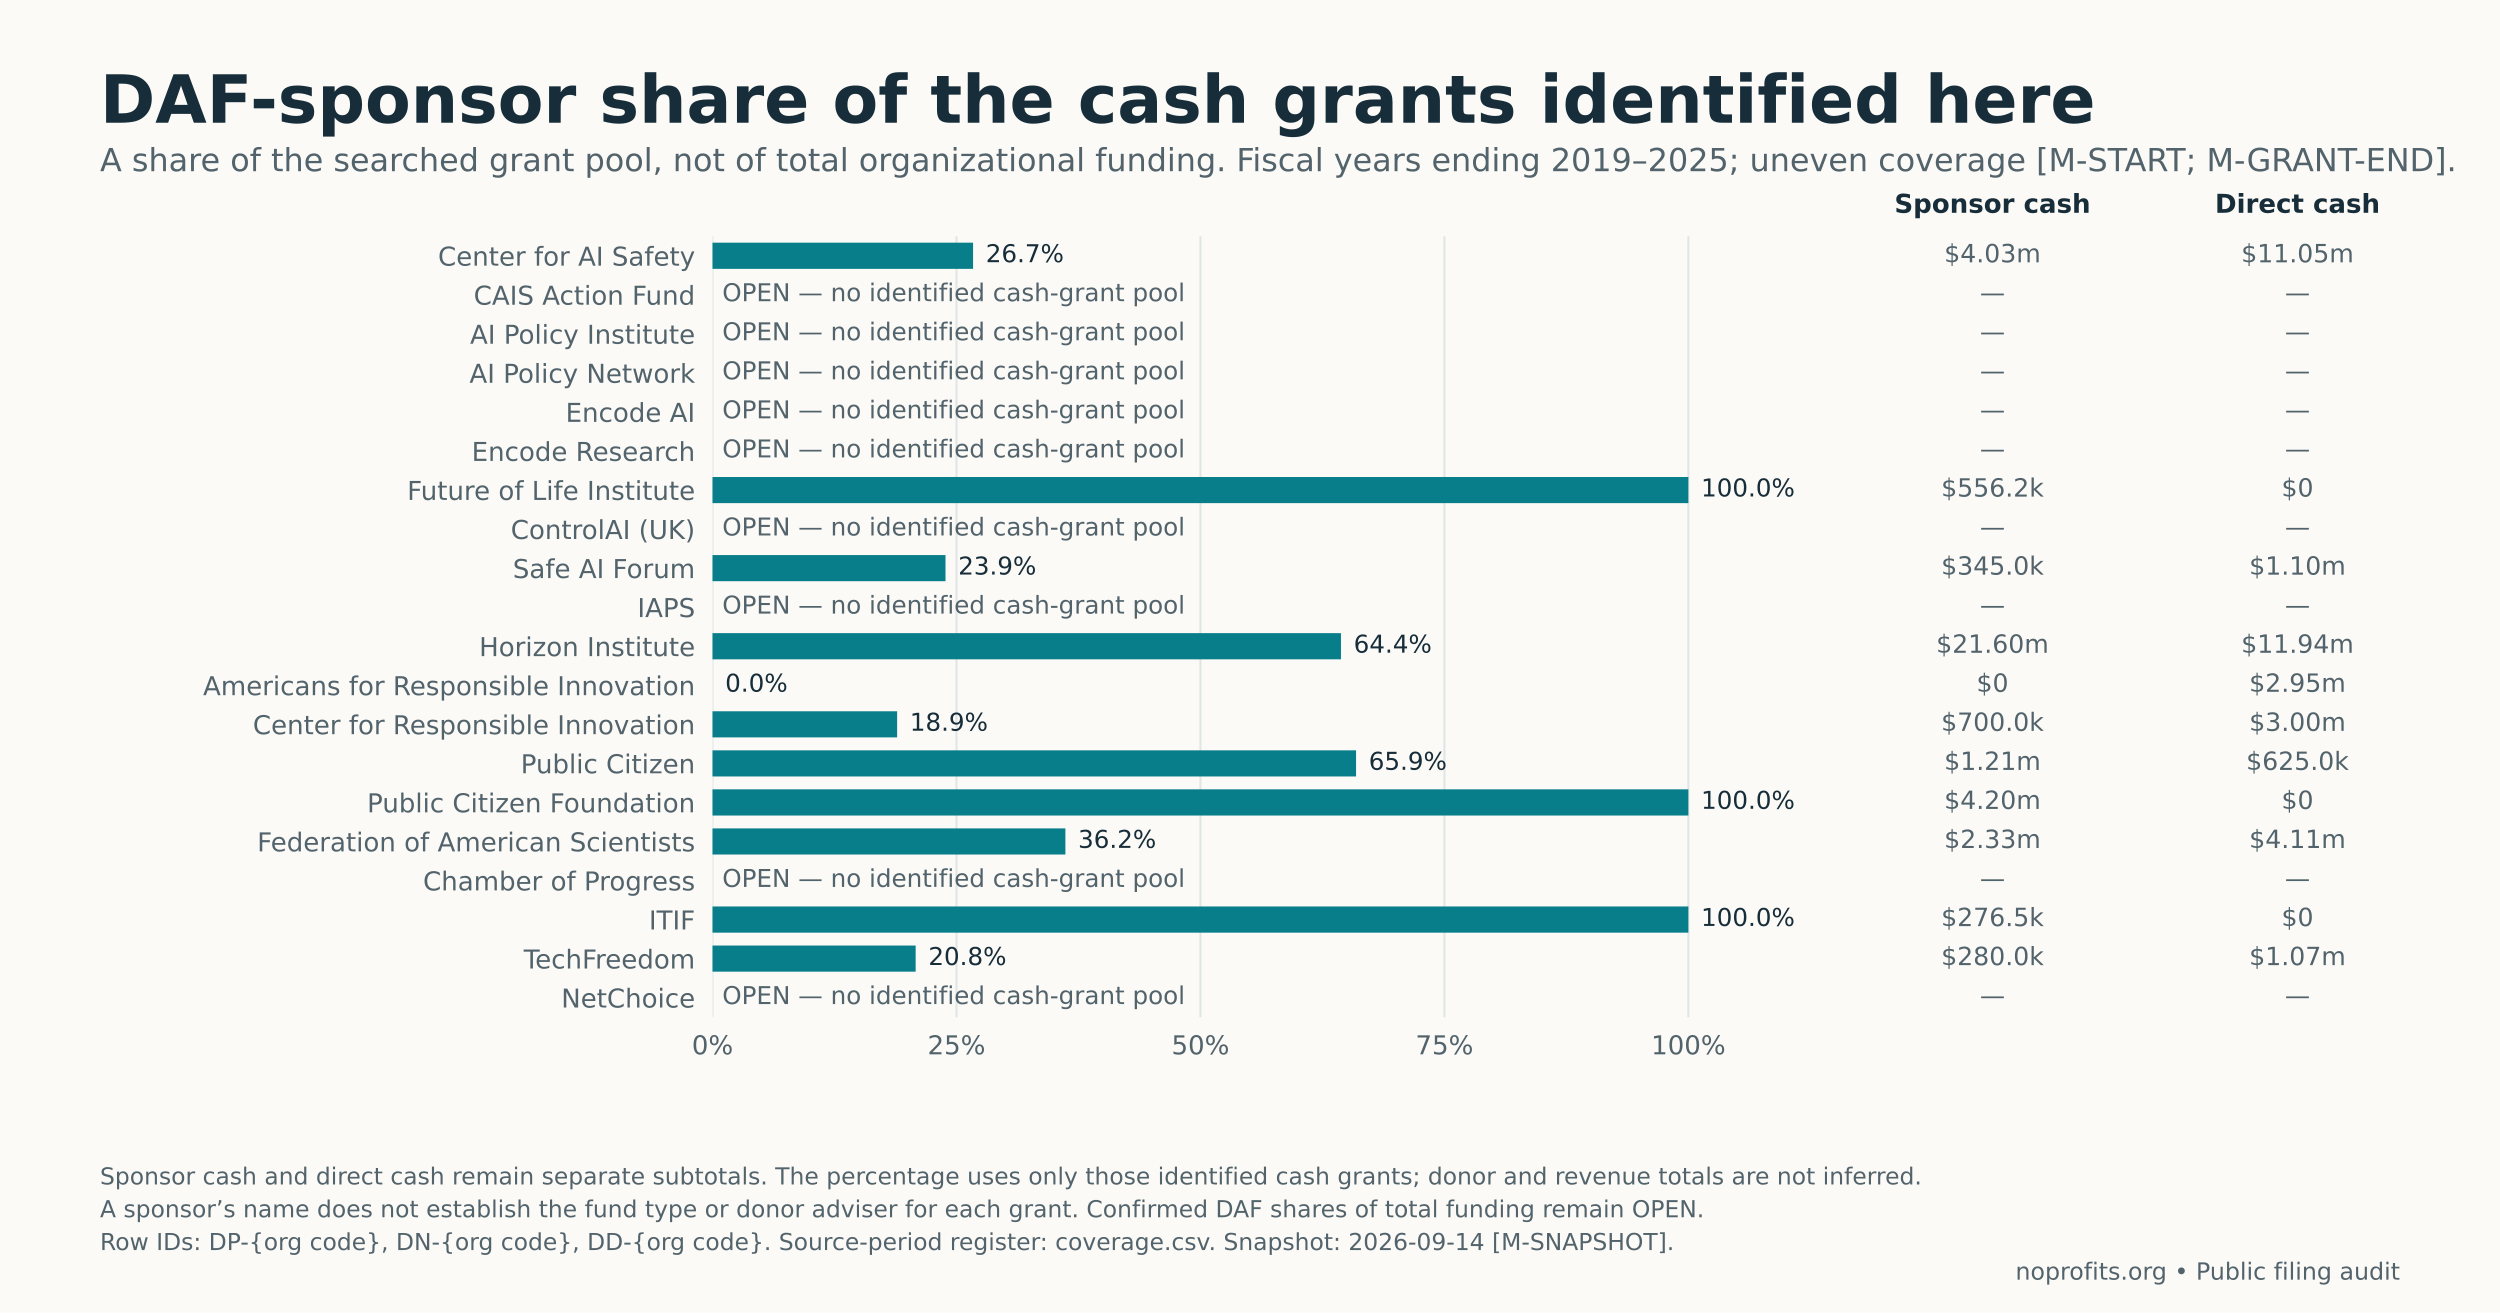
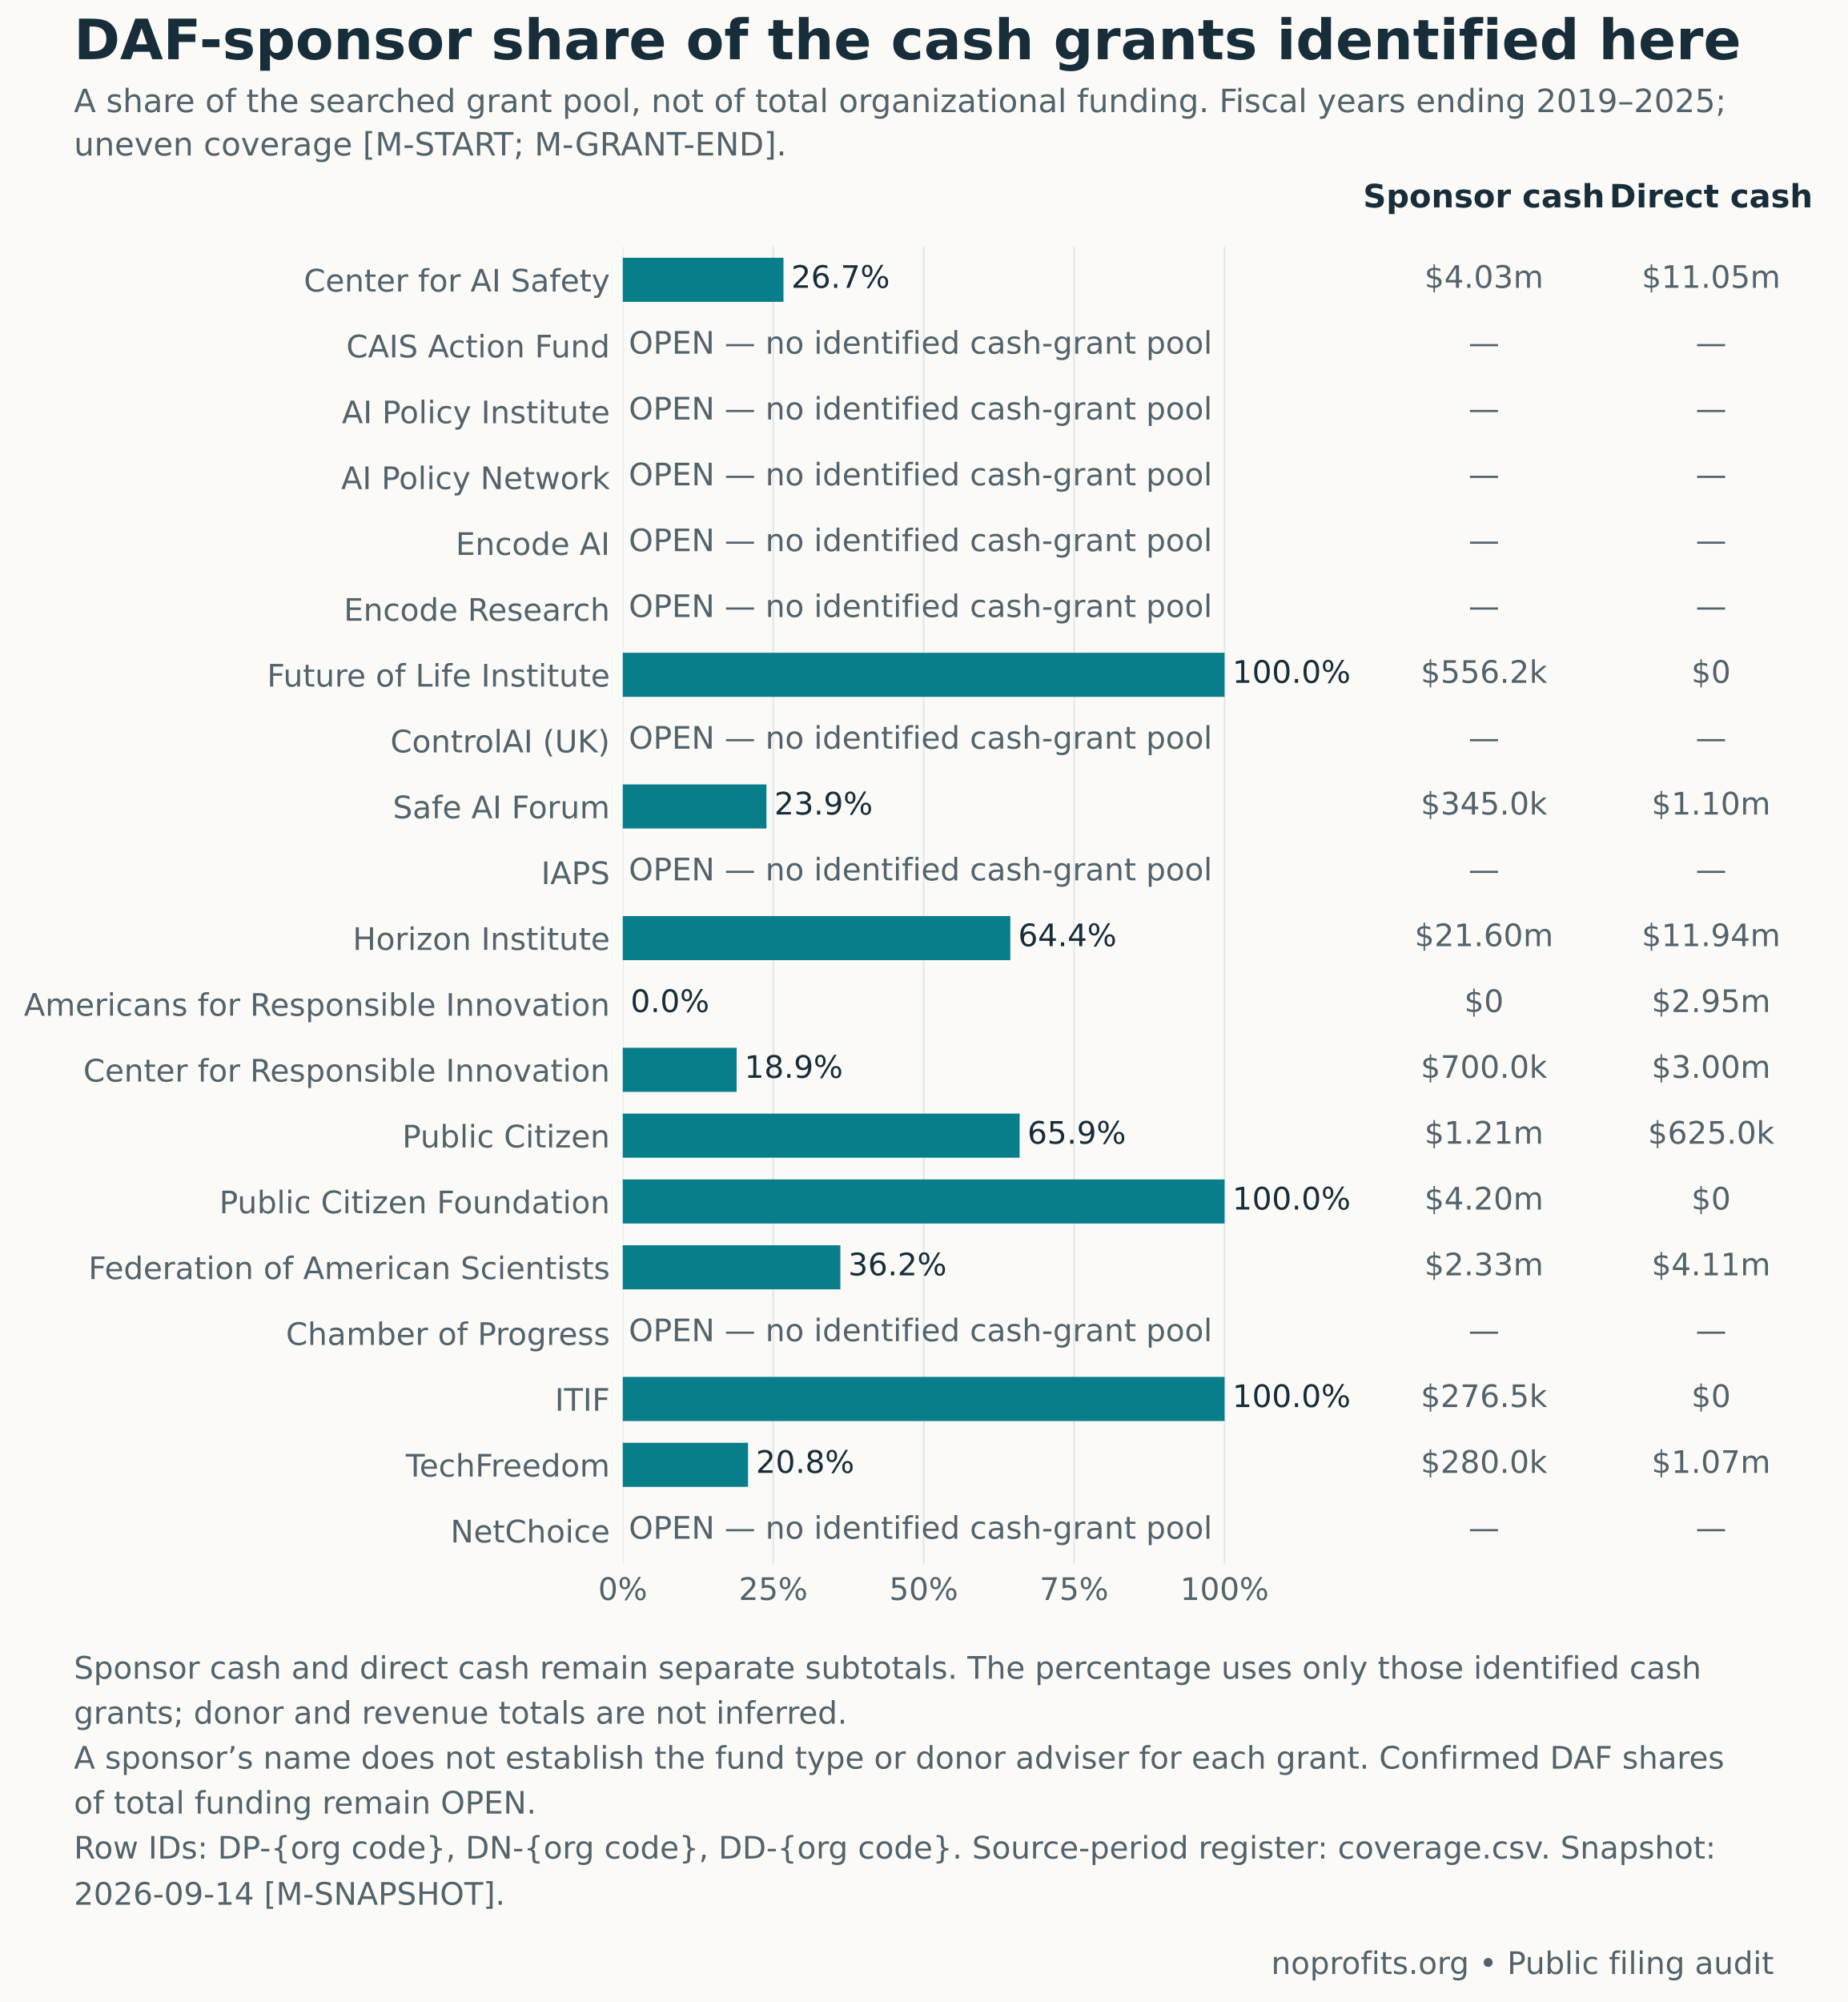
- <svg xmlns="http://www.w3.org/2000/svg" width="864pt" height="453.6pt" viewBox="0 0 864 453.6" version="1.1">
+ <svg xmlns="http://www.w3.org/2000/svg" width="864pt" height="936pt" viewBox="0 0 864 936" version="1.1">
  <defs>
    <style type="text/css">*{stroke-linejoin: round; stroke-linecap: butt}</style>
  </defs>
  <g id="figure_1">
    <g id="patch_1">
-       <path d="M 0 453.6  L 864 453.6  L 864 0  L 0 0  z " style="fill: #fbfaf7" />
+       <path d="M 0 936  L 864 936  L 864 0  L 0 0  z " style="fill: #fbfaf7" />
    </g>
    <g id="axes_1">
      <g id="patch_2">
-         <path d="M 246.24 351.54  L 630.72 351.54  L 630.72 81.648  L 246.24 81.648  z " style="fill: #fbfaf7" />
+         <path d="M 291.201 731.016  L 612 731.016  L 612 115.416  L 291.201 115.416  z " style="fill: #fbfaf7" />
      </g>
      <g id="matplotlib.axis_1">
        <g id="xtick_1">
          <g id="line2d_1">
-             <path d="M 246.24 351.54  L 246.24 81.648  " clip-path="url(#pb6e9f91be1)" style="fill: none; stroke: #e0e5e5; stroke-width: 0.7; stroke-linecap: square" />
+             <path d="M 291.201 731.016  L 291.201 115.416  " clip-path="url(#pb1fee0b6fc)" style="fill: none; stroke: #e0e5e5; stroke-width: 0.7; stroke-linecap: square" />
          </g>
          <g id="line2d_2" />
          <g id="text_1">
-             <text style="font-size: 9px; font-family: 'DejaVu Sans'; text-anchor: middle; fill: #52636b" x="246.24" y="364.378" transform="rotate(-0 246.24 364.3779)">0%</text>
+             <text style="font-size: 14.5px; font-family: 'DejaVu Sans'; text-anchor: middle; fill: #52636b" x="291.201" y="748.033" transform="rotate(-0 291.2006 748.0326)">0%</text>
          </g>
        </g>
        <g id="xtick_2">
          <g id="line2d_3">
-             <path d="M 330.556 351.54  L 330.556 81.648  " clip-path="url(#pb6e9f91be1)" style="fill: none; stroke: #e0e5e5; stroke-width: 0.7; stroke-linecap: square" />
+             <path d="M 361.551 731.016  L 361.551 115.416  " clip-path="url(#pb1fee0b6fc)" style="fill: none; stroke: #e0e5e5; stroke-width: 0.7; stroke-linecap: square" />
          </g>
          <g id="line2d_4" />
          <g id="text_2">
-             <text style="font-size: 9px; font-family: 'DejaVu Sans'; text-anchor: middle; fill: #52636b" x="330.556" y="364.378" transform="rotate(-0 330.5558 364.3779)">25%</text>
+             <text style="font-size: 14.5px; font-family: 'DejaVu Sans'; text-anchor: middle; fill: #52636b" x="361.551" y="748.033" transform="rotate(-0 361.5514 748.0326)">25%</text>
          </g>
        </g>
        <g id="xtick_3">
          <g id="line2d_5">
-             <path d="M 414.872 351.54  L 414.872 81.648  " clip-path="url(#pb6e9f91be1)" style="fill: none; stroke: #e0e5e5; stroke-width: 0.7; stroke-linecap: square" />
+             <path d="M 431.902 731.016  L 431.902 115.416  " clip-path="url(#pb1fee0b6fc)" style="fill: none; stroke: #e0e5e5; stroke-width: 0.7; stroke-linecap: square" />
          </g>
          <g id="line2d_6" />
          <g id="text_3">
-             <text style="font-size: 9px; font-family: 'DejaVu Sans'; text-anchor: middle; fill: #52636b" x="414.872" y="364.378" transform="rotate(-0 414.8716 364.3779)">50%</text>
+             <text style="font-size: 14.5px; font-family: 'DejaVu Sans'; text-anchor: middle; fill: #52636b" x="431.902" y="748.033" transform="rotate(-0 431.9021 748.0326)">50%</text>
          </g>
        </g>
        <g id="xtick_4">
          <g id="line2d_7">
-             <path d="M 499.187 351.54  L 499.187 81.648  " clip-path="url(#pb6e9f91be1)" style="fill: none; stroke: #e0e5e5; stroke-width: 0.7; stroke-linecap: square" />
+             <path d="M 502.253 731.016  L 502.253 115.416  " clip-path="url(#pb1fee0b6fc)" style="fill: none; stroke: #e0e5e5; stroke-width: 0.7; stroke-linecap: square" />
          </g>
          <g id="line2d_8" />
          <g id="text_4">
-             <text style="font-size: 9px; font-family: 'DejaVu Sans'; text-anchor: middle; fill: #52636b" x="499.187" y="364.378" transform="rotate(-0 499.1874 364.3779)">75%</text>
+             <text style="font-size: 14.5px; font-family: 'DejaVu Sans'; text-anchor: middle; fill: #52636b" x="502.253" y="748.033" transform="rotate(-0 502.2528 748.0326)">75%</text>
          </g>
        </g>
        <g id="xtick_5">
          <g id="line2d_9">
-             <path d="M 583.503 351.54  L 583.503 81.648  " clip-path="url(#pb6e9f91be1)" style="fill: none; stroke: #e0e5e5; stroke-width: 0.7; stroke-linecap: square" />
+             <path d="M 572.604 731.016  L 572.604 115.416  " clip-path="url(#pb1fee0b6fc)" style="fill: none; stroke: #e0e5e5; stroke-width: 0.7; stroke-linecap: square" />
          </g>
          <g id="line2d_10" />
          <g id="text_5">
-             <text style="font-size: 9px; font-family: 'DejaVu Sans'; text-anchor: middle; fill: #52636b" x="583.503" y="364.378" transform="rotate(-0 583.5032 364.3779)">100%</text>
+             <text style="font-size: 14.5px; font-family: 'DejaVu Sans'; text-anchor: middle; fill: #52636b" x="572.604" y="748.033" transform="rotate(-0 572.6036 748.0326)">100%</text>
          </g>
        </g>
      </g>
      <g id="matplotlib.axis_2">
        <g id="ytick_1">
          <g id="line2d_11" />
          <g id="text_6">
-             <text style="font-size: 9px; font-family: 'DejaVu Sans'; text-anchor: end; fill: #52636b" x="240.24" y="91.815" transform="rotate(-0 240.24 91.8146)">Center for AI Safety</text>
+             <text style="font-size: 14.5px; font-family: 'DejaVu Sans'; text-anchor: end; fill: #52636b" x="285.201" y="136.315" transform="rotate(-0 285.2006 136.3149)">Center for AI Safety</text>
          </g>
        </g>
        <g id="ytick_2">
          <g id="line2d_12" />
          <g id="text_7">
-             <text style="font-size: 9px; font-family: 'DejaVu Sans'; text-anchor: end; fill: #52636b" x="240.24" y="105.309" transform="rotate(-0 240.24 105.3092)">CAIS Action Fund</text>
+             <text style="font-size: 14.5px; font-family: 'DejaVu Sans'; text-anchor: end; fill: #52636b" x="285.201" y="167.095" transform="rotate(-0 285.2006 167.0949)">CAIS Action Fund</text>
          </g>
        </g>
        <g id="ytick_3">
          <g id="line2d_13" />
          <g id="text_8">
-             <text style="font-size: 9px; font-family: 'DejaVu Sans'; text-anchor: end; fill: #52636b" x="240.24" y="118.804" transform="rotate(-0 240.24 118.8038)">AI Policy Institute</text>
+             <text style="font-size: 14.5px; font-family: 'DejaVu Sans'; text-anchor: end; fill: #52636b" x="285.201" y="197.875" transform="rotate(-0 285.2006 197.8749)">AI Policy Institute</text>
          </g>
        </g>
        <g id="ytick_4">
          <g id="line2d_14" />
          <g id="text_9">
-             <text style="font-size: 9px; font-family: 'DejaVu Sans'; text-anchor: end; fill: #52636b" x="240.24" y="132.298" transform="rotate(-0 240.24 132.2984)">AI Policy Network</text>
+             <text style="font-size: 14.5px; font-family: 'DejaVu Sans'; text-anchor: end; fill: #52636b" x="285.201" y="228.655" transform="rotate(-0 285.2006 228.6549)">AI Policy Network</text>
          </g>
        </g>
        <g id="ytick_5">
          <g id="line2d_15" />
          <g id="text_10">
-             <text style="font-size: 9px; font-family: 'DejaVu Sans'; text-anchor: end; fill: #52636b" x="240.24" y="145.793" transform="rotate(-0 240.24 145.793)">Encode AI</text>
+             <text style="font-size: 14.5px; font-family: 'DejaVu Sans'; text-anchor: end; fill: #52636b" x="285.201" y="259.435" transform="rotate(-0 285.2006 259.4349)">Encode AI</text>
          </g>
        </g>
        <g id="ytick_6">
          <g id="line2d_16" />
          <g id="text_11">
-             <text style="font-size: 9px; font-family: 'DejaVu Sans'; text-anchor: end; fill: #52636b" x="240.24" y="159.288" transform="rotate(-0 240.24 159.2876)">Encode Research</text>
+             <text style="font-size: 14.5px; font-family: 'DejaVu Sans'; text-anchor: end; fill: #52636b" x="285.201" y="290.215" transform="rotate(-0 285.2006 290.2149)">Encode Research</text>
          </g>
        </g>
        <g id="ytick_7">
          <g id="line2d_17" />
          <g id="text_12">
-             <text style="font-size: 9px; font-family: 'DejaVu Sans'; text-anchor: end; fill: #52636b" x="240.24" y="172.782" transform="rotate(-0 240.24 172.7822)">Future of Life Institute</text>
+             <text style="font-size: 14.5px; font-family: 'DejaVu Sans'; text-anchor: end; fill: #52636b" x="285.201" y="320.995" transform="rotate(-0 285.2006 320.9949)">Future of Life Institute</text>
          </g>
        </g>
        <g id="ytick_8">
          <g id="line2d_18" />
          <g id="text_13">
-             <text style="font-size: 9px; font-family: 'DejaVu Sans'; text-anchor: end; fill: #52636b" x="240.24" y="186.277" transform="rotate(-0 240.24 186.2768)">ControlAI (UK)</text>
+             <text style="font-size: 14.5px; font-family: 'DejaVu Sans'; text-anchor: end; fill: #52636b" x="285.201" y="351.775" transform="rotate(-0 285.2006 351.7749)">ControlAI (UK)</text>
          </g>
        </g>
        <g id="ytick_9">
          <g id="line2d_19" />
          <g id="text_14">
-             <text style="font-size: 9px; font-family: 'DejaVu Sans'; text-anchor: end; fill: #52636b" x="240.24" y="199.771" transform="rotate(-0 240.24 199.7714)">Safe AI Forum</text>
+             <text style="font-size: 14.5px; font-family: 'DejaVu Sans'; text-anchor: end; fill: #52636b" x="285.201" y="382.555" transform="rotate(-0 285.2006 382.5549)">Safe AI Forum</text>
          </g>
        </g>
        <g id="ytick_10">
          <g id="line2d_20" />
          <g id="text_15">
-             <text style="font-size: 9px; font-family: 'DejaVu Sans'; text-anchor: end; fill: #52636b" x="240.24" y="213.266" transform="rotate(-0 240.24 213.2656)">IAPS</text>
+             <text style="font-size: 14.5px; font-family: 'DejaVu Sans'; text-anchor: end; fill: #52636b" x="285.201" y="413.334" transform="rotate(-0 285.2006 413.3343)">IAPS</text>
          </g>
        </g>
        <g id="ytick_11">
          <g id="line2d_21" />
          <g id="text_16">
-             <text style="font-size: 9px; font-family: 'DejaVu Sans'; text-anchor: end; fill: #52636b" x="240.24" y="226.761" transform="rotate(-0 240.24 226.7606)">Horizon Institute</text>
+             <text style="font-size: 14.5px; font-family: 'DejaVu Sans'; text-anchor: end; fill: #52636b" x="285.201" y="444.115" transform="rotate(-0 285.2006 444.1149)">Horizon Institute</text>
          </g>
        </g>
        <g id="ytick_12">
          <g id="line2d_22" />
          <g id="text_17">
-             <text style="font-size: 9px; font-family: 'DejaVu Sans'; text-anchor: end; fill: #52636b" x="240.24" y="240.255" transform="rotate(-0 240.24 240.2552)">Americans for Responsible Innovation</text>
+             <text style="font-size: 14.5px; font-family: 'DejaVu Sans'; text-anchor: end; fill: #52636b" x="285.201" y="474.895" transform="rotate(-0 285.2006 474.8949)">Americans for Responsible Innovation</text>
          </g>
        </g>
        <g id="ytick_13">
          <g id="line2d_23" />
          <g id="text_18">
-             <text style="font-size: 9px; font-family: 'DejaVu Sans'; text-anchor: end; fill: #52636b" x="240.24" y="253.75" transform="rotate(-0 240.24 253.7498)">Center for Responsible Innovation</text>
+             <text style="font-size: 14.5px; font-family: 'DejaVu Sans'; text-anchor: end; fill: #52636b" x="285.201" y="505.675" transform="rotate(-0 285.2006 505.6749)">Center for Responsible Innovation</text>
          </g>
        </g>
        <g id="ytick_14">
          <g id="line2d_24" />
          <g id="text_19">
-             <text style="font-size: 9px; font-family: 'DejaVu Sans'; text-anchor: end; fill: #52636b" x="240.24" y="267.244" transform="rotate(-0 240.24 267.2444)">Public Citizen</text>
+             <text style="font-size: 14.5px; font-family: 'DejaVu Sans'; text-anchor: end; fill: #52636b" x="285.201" y="536.455" transform="rotate(-0 285.2006 536.4549)">Public Citizen</text>
          </g>
        </g>
        <g id="ytick_15">
          <g id="line2d_25" />
          <g id="text_20">
-             <text style="font-size: 9px; font-family: 'DejaVu Sans'; text-anchor: end; fill: #52636b" x="240.24" y="280.739" transform="rotate(-0 240.24 280.739)">Public Citizen Foundation</text>
+             <text style="font-size: 14.5px; font-family: 'DejaVu Sans'; text-anchor: end; fill: #52636b" x="285.201" y="567.235" transform="rotate(-0 285.2006 567.2349)">Public Citizen Foundation</text>
          </g>
        </g>
        <g id="ytick_16">
          <g id="line2d_26" />
          <g id="text_21">
-             <text style="font-size: 9px; font-family: 'DejaVu Sans'; text-anchor: end; fill: #52636b" x="240.24" y="294.234" transform="rotate(-0 240.24 294.2336)">Federation of American Scientists</text>
+             <text style="font-size: 14.5px; font-family: 'DejaVu Sans'; text-anchor: end; fill: #52636b" x="285.201" y="598.015" transform="rotate(-0 285.2006 598.0149)">Federation of American Scientists</text>
          </g>
        </g>
        <g id="ytick_17">
          <g id="line2d_27" />
          <g id="text_22">
-             <text style="font-size: 9px; font-family: 'DejaVu Sans'; text-anchor: end; fill: #52636b" x="240.24" y="307.728" transform="rotate(-0 240.24 307.7282)">Chamber of Progress</text>
+             <text style="font-size: 14.5px; font-family: 'DejaVu Sans'; text-anchor: end; fill: #52636b" x="285.201" y="628.795" transform="rotate(-0 285.2006 628.7949)">Chamber of Progress</text>
          </g>
        </g>
        <g id="ytick_18">
          <g id="line2d_28" />
          <g id="text_23">
-             <text style="font-size: 9px; font-family: 'DejaVu Sans'; text-anchor: end; fill: #52636b" x="240.24" y="321.222" transform="rotate(-0 240.24 321.2224)">ITIF</text>
+             <text style="font-size: 14.5px; font-family: 'DejaVu Sans'; text-anchor: end; fill: #52636b" x="285.201" y="659.574" transform="rotate(-0 285.2006 659.5743)">ITIF</text>
          </g>
        </g>
        <g id="ytick_19">
          <g id="line2d_29" />
          <g id="text_24">
-             <text style="font-size: 9px; font-family: 'DejaVu Sans'; text-anchor: end; fill: #52636b" x="240.24" y="334.717" transform="rotate(-0 240.24 334.7174)">TechFreedom</text>
+             <text style="font-size: 14.5px; font-family: 'DejaVu Sans'; text-anchor: end; fill: #52636b" x="285.201" y="690.355" transform="rotate(-0 285.2006 690.3549)">TechFreedom</text>
          </g>
        </g>
        <g id="ytick_20">
          <g id="line2d_30" />
          <g id="text_25">
-             <text style="font-size: 9px; font-family: 'DejaVu Sans'; text-anchor: end; fill: #52636b" x="240.24" y="348.212" transform="rotate(-0 240.24 348.212)">NetChoice</text>
+             <text style="font-size: 14.5px; font-family: 'DejaVu Sans'; text-anchor: end; fill: #52636b" x="285.201" y="721.135" transform="rotate(-0 285.2006 721.1349)">NetChoice</text>
          </g>
        </g>
      </g>
      <g id="patch_3">
-         <path d="M 246.24 83.875  L 336.295 83.875  L 336.295 92.916  L 246.24 92.916  z " clip-path="url(#pb6e9f91be1)" style="fill: #087e8b" />
+         <path d="M 291.201 120.495  L 366.34 120.495  L 366.34 141.117  L 291.201 141.117  z " clip-path="url(#pb1fee0b6fc)" style="fill: #087e8b" />
      </g>
      <g id="patch_4">
-         <path d="M 246.24 164.842  L 583.503 164.842  L 583.503 173.884  L 246.24 173.884  z " clip-path="url(#pb6e9f91be1)" style="fill: #087e8b" />
+         <path d="M 291.201 305.175  L 572.604 305.175  L 572.604 325.797  L 291.201 325.797  z " clip-path="url(#pb1fee0b6fc)" style="fill: #087e8b" />
      </g>
      <g id="patch_5">
-         <path d="M 246.24 191.831  L 326.763 191.831  L 326.763 200.873  L 246.24 200.873  z " clip-path="url(#pb6e9f91be1)" style="fill: #087e8b" />
+         <path d="M 291.201 366.735  L 358.387 366.735  L 358.387 387.357  L 291.201 387.357  z " clip-path="url(#pb1fee0b6fc)" style="fill: #087e8b" />
      </g>
      <g id="patch_6">
-         <path d="M 246.24 218.821  L 463.439 218.821  L 463.439 227.862  L 246.24 227.862  z " clip-path="url(#pb6e9f91be1)" style="fill: #087e8b" />
+         <path d="M 291.201 428.295  L 472.426 428.295  L 472.426 448.917  L 291.201 448.917  z " clip-path="url(#pb1fee0b6fc)" style="fill: #087e8b" />
      </g>
      <g id="patch_7">
-         <path d="M 246.24 232.315  L 246.24 232.315  L 246.24 241.357  L 246.24 241.357  z " clip-path="url(#pb6e9f91be1)" style="fill: #087e8b" />
+         <path d="M 291.201 459.075  L 291.201 459.075  L 291.201 479.697  L 291.201 479.697  z " clip-path="url(#pb1fee0b6fc)" style="fill: #087e8b" />
      </g>
      <g id="patch_8">
-         <path d="M 246.24 245.81  L 310.047 245.81  L 310.047 254.851  L 246.24 254.851  z " clip-path="url(#pb6e9f91be1)" style="fill: #087e8b" />
+         <path d="M 291.201 489.855  L 344.439 489.855  L 344.439 510.477  L 291.201 510.477  z " clip-path="url(#pb1fee0b6fc)" style="fill: #087e8b" />
      </g>
      <g id="patch_9">
-         <path d="M 246.24 259.304  L 468.654 259.304  L 468.654 268.346  L 246.24 268.346  z " clip-path="url(#pb6e9f91be1)" style="fill: #087e8b" />
+         <path d="M 291.201 520.635  L 476.777 520.635  L 476.777 541.257  L 291.201 541.257  z " clip-path="url(#pb1fee0b6fc)" style="fill: #087e8b" />
      </g>
      <g id="patch_10">
-         <path d="M 246.24 272.799  L 583.503 272.799  L 583.503 281.84  L 246.24 281.84  z " clip-path="url(#pb6e9f91be1)" style="fill: #087e8b" />
+         <path d="M 291.201 551.415  L 572.604 551.415  L 572.604 572.037  L 291.201 572.037  z " clip-path="url(#pb1fee0b6fc)" style="fill: #087e8b" />
      </g>
      <g id="patch_11">
-         <path d="M 246.24 286.294  L 368.201 286.294  L 368.201 295.335  L 246.24 295.335  z " clip-path="url(#pb6e9f91be1)" style="fill: #087e8b" />
+         <path d="M 291.201 582.195  L 392.962 582.195  L 392.962 602.817  L 291.201 602.817  z " clip-path="url(#pb1fee0b6fc)" style="fill: #087e8b" />
      </g>
      <g id="patch_12">
-         <path d="M 246.24 313.283  L 583.503 313.283  L 583.503 322.324  L 246.24 322.324  z " clip-path="url(#pb6e9f91be1)" style="fill: #087e8b" />
+         <path d="M 291.201 643.755  L 572.604 643.755  L 572.604 664.377  L 291.201 664.377  z " clip-path="url(#pb1fee0b6fc)" style="fill: #087e8b" />
      </g>
      <g id="patch_13">
-         <path d="M 246.24 326.777  L 316.451 326.777  L 316.451 335.819  L 246.24 335.819  z " clip-path="url(#pb6e9f91be1)" style="fill: #087e8b" />
+         <path d="M 291.201 674.535  L 349.783 674.535  L 349.783 695.157  L 291.201 695.157  z " clip-path="url(#pb1fee0b6fc)" style="fill: #087e8b" />
      </g>
      <g id="text_26">
-         <text style="font-size: 8.5px; font-family: 'DejaVu Sans'; text-anchor: start; fill: #172d39" x="340.68" y="90.603" transform="rotate(-0 340.6798 90.60331)">26.7%</text>
+         <text style="font-size: 14.5px; font-family: 'DejaVu Sans'; text-anchor: start; fill: #172d39" x="369.999" y="134.573" transform="rotate(-0 369.9985 134.5726)">26.7%</text>
      </g>
      <g id="text_27">
-         <text style="font-size: 8.5px; font-family: 'DejaVu Sans'; text-anchor: start; fill: #52636b" x="249.613" y="104.098" transform="rotate(-0 249.6126 104.0982)">OPEN — no identified cash-grant pool</text>
+         <text style="font-size: 14.5px; font-family: 'DejaVu Sans'; text-anchor: start; fill: #52636b" x="294.015" y="165.353" transform="rotate(-0 294.0147 165.3532)">OPEN — no identified cash-grant pool</text>
      </g>
      <g id="text_28">
-         <text style="font-size: 8.5px; font-family: 'DejaVu Sans'; text-anchor: start; fill: #52636b" x="249.613" y="117.593" transform="rotate(-0 249.6126 117.5928)">OPEN — no identified cash-grant pool</text>
+         <text style="font-size: 14.5px; font-family: 'DejaVu Sans'; text-anchor: start; fill: #52636b" x="294.015" y="196.133" transform="rotate(-0 294.0147 196.1332)">OPEN — no identified cash-grant pool</text>
      </g>
      <g id="text_29">
-         <text style="font-size: 8.5px; font-family: 'DejaVu Sans'; text-anchor: start; fill: #52636b" x="249.613" y="131.087" transform="rotate(-0 249.6126 131.0874)">OPEN — no identified cash-grant pool</text>
+         <text style="font-size: 14.5px; font-family: 'DejaVu Sans'; text-anchor: start; fill: #52636b" x="294.015" y="226.913" transform="rotate(-0 294.0147 226.9132)">OPEN — no identified cash-grant pool</text>
      </g>
      <g id="text_30">
-         <text style="font-size: 8.5px; font-family: 'DejaVu Sans'; text-anchor: start; fill: #52636b" x="249.613" y="144.582" transform="rotate(-0 249.6126 144.582)">OPEN — no identified cash-grant pool</text>
+         <text style="font-size: 14.5px; font-family: 'DejaVu Sans'; text-anchor: start; fill: #52636b" x="294.015" y="257.693" transform="rotate(-0 294.0147 257.6932)">OPEN — no identified cash-grant pool</text>
      </g>
      <g id="text_31">
-         <text style="font-size: 8.5px; font-family: 'DejaVu Sans'; text-anchor: start; fill: #52636b" x="249.613" y="158.077" transform="rotate(-0 249.6126 158.0766)">OPEN — no identified cash-grant pool</text>
+         <text style="font-size: 14.5px; font-family: 'DejaVu Sans'; text-anchor: start; fill: #52636b" x="294.015" y="288.473" transform="rotate(-0 294.0147 288.4732)">OPEN — no identified cash-grant pool</text>
      </g>
      <g id="text_32">
-         <text style="font-size: 8.5px; font-family: 'DejaVu Sans'; text-anchor: start; fill: #172d39" x="587.888" y="171.571" transform="rotate(-0 587.8876 171.5709)">100.0%</text>
+         <text style="font-size: 14.5px; font-family: 'DejaVu Sans'; text-anchor: start; fill: #172d39" x="576.262" y="319.253" transform="rotate(-0 576.2618 319.2526)">100.0%</text>
      </g>
      <g id="text_33">
-         <text style="font-size: 8.5px; font-family: 'DejaVu Sans'; text-anchor: start; fill: #52636b" x="249.613" y="185.066" transform="rotate(-0 249.6126 185.0658)">OPEN — no identified cash-grant pool</text>
+         <text style="font-size: 14.5px; font-family: 'DejaVu Sans'; text-anchor: start; fill: #52636b" x="294.015" y="350.033" transform="rotate(-0 294.0147 350.0332)">OPEN — no identified cash-grant pool</text>
      </g>
      <g id="text_34">
-         <text style="font-size: 8.5px; font-family: 'DejaVu Sans'; text-anchor: start; fill: #172d39" x="331.147" y="198.56" transform="rotate(-0 331.1475 198.5601)">23.9%</text>
+         <text style="font-size: 14.5px; font-family: 'DejaVu Sans'; text-anchor: start; fill: #172d39" x="362.045" y="380.813" transform="rotate(-0 362.045 380.8126)">23.9%</text>
      </g>
      <g id="text_35">
-         <text style="font-size: 8.5px; font-family: 'DejaVu Sans'; text-anchor: start; fill: #52636b" x="249.613" y="212.055" transform="rotate(-0 249.6126 212.055)">OPEN — no identified cash-grant pool</text>
+         <text style="font-size: 14.5px; font-family: 'DejaVu Sans'; text-anchor: start; fill: #52636b" x="294.015" y="411.593" transform="rotate(-0 294.0147 411.5932)">OPEN — no identified cash-grant pool</text>
      </g>
      <g id="text_36">
-         <text style="font-size: 8.5px; font-family: 'DejaVu Sans'; text-anchor: start; fill: #172d39" x="467.824" y="225.549" transform="rotate(-0 467.8239 225.5493)">64.4%</text>
+         <text style="font-size: 14.5px; font-family: 'DejaVu Sans'; text-anchor: start; fill: #172d39" x="476.084" y="442.373" transform="rotate(-0 476.084 442.3726)">64.4%</text>
      </g>
      <g id="text_37">
-         <text style="font-size: 8.5px; font-family: 'DejaVu Sans'; text-anchor: start; fill: #172d39" x="250.624" y="239.044" transform="rotate(-0 250.6244 239.0439)">0.0%</text>
+         <text style="font-size: 14.5px; font-family: 'DejaVu Sans'; text-anchor: start; fill: #172d39" x="294.859" y="473.153" transform="rotate(-0 294.8589 473.1526)">0.0%</text>
      </g>
      <g id="text_38">
-         <text style="font-size: 8.5px; font-family: 'DejaVu Sans'; text-anchor: start; fill: #172d39" x="314.431" y="252.539" transform="rotate(-0 314.431 252.5385)">18.9%</text>
+         <text style="font-size: 14.5px; font-family: 'DejaVu Sans'; text-anchor: start; fill: #172d39" x="348.097" y="503.933" transform="rotate(-0 348.0973 503.9326)">18.9%</text>
      </g>
      <g id="text_39">
-         <text style="font-size: 8.5px; font-family: 'DejaVu Sans'; text-anchor: start; fill: #172d39" x="473.038" y="266.033" transform="rotate(-0 473.0385 266.0331)">65.9%</text>
+         <text style="font-size: 14.5px; font-family: 'DejaVu Sans'; text-anchor: start; fill: #172d39" x="480.435" y="534.713" transform="rotate(-0 480.4349 534.7126)">65.9%</text>
      </g>
      <g id="text_40">
-         <text style="font-size: 8.5px; font-family: 'DejaVu Sans'; text-anchor: start; fill: #172d39" x="587.888" y="279.528" transform="rotate(-0 587.8876 279.5277)">100.0%</text>
+         <text style="font-size: 14.5px; font-family: 'DejaVu Sans'; text-anchor: start; fill: #172d39" x="576.262" y="565.493" transform="rotate(-0 576.2618 565.4926)">100.0%</text>
      </g>
      <g id="text_41">
-         <text style="font-size: 8.5px; font-family: 'DejaVu Sans'; text-anchor: start; fill: #172d39" x="372.586" y="293.022" transform="rotate(-0 372.5857 293.0223)">36.2%</text>
+         <text style="font-size: 14.5px; font-family: 'DejaVu Sans'; text-anchor: start; fill: #172d39" x="396.62" y="596.273" transform="rotate(-0 396.6199 596.2726)">36.2%</text>
      </g>
      <g id="text_42">
-         <text style="font-size: 8.5px; font-family: 'DejaVu Sans'; text-anchor: start; fill: #52636b" x="249.613" y="306.517" transform="rotate(-0 249.6126 306.5172)">OPEN — no identified cash-grant pool</text>
+         <text style="font-size: 14.5px; font-family: 'DejaVu Sans'; text-anchor: start; fill: #52636b" x="294.015" y="627.053" transform="rotate(-0 294.0147 627.0532)">OPEN — no identified cash-grant pool</text>
      </g>
      <g id="text_43">
-         <text style="font-size: 8.5px; font-family: 'DejaVu Sans'; text-anchor: start; fill: #172d39" x="587.888" y="320.012" transform="rotate(-0 587.8876 320.0115)">100.0%</text>
+         <text style="font-size: 14.5px; font-family: 'DejaVu Sans'; text-anchor: start; fill: #172d39" x="576.262" y="657.833" transform="rotate(-0 576.2618 657.8326)">100.0%</text>
      </g>
      <g id="text_44">
-         <text style="font-size: 8.5px; font-family: 'DejaVu Sans'; text-anchor: start; fill: #172d39" x="320.835" y="333.506" transform="rotate(-0 320.8353 333.5061)">20.8%</text>
+         <text style="font-size: 14.5px; font-family: 'DejaVu Sans'; text-anchor: start; fill: #172d39" x="353.441" y="688.613" transform="rotate(-0 353.4409 688.6126)">20.8%</text>
      </g>
      <g id="text_45">
-         <text style="font-size: 8.5px; font-family: 'DejaVu Sans'; text-anchor: start; fill: #52636b" x="249.613" y="347.001" transform="rotate(-0 249.6126 347.001)">OPEN — no identified cash-grant pool</text>
+         <text style="font-size: 14.5px; font-family: 'DejaVu Sans'; text-anchor: start; fill: #52636b" x="294.015" y="719.393" transform="rotate(-0 294.0147 719.3932)">OPEN — no identified cash-grant pool</text>
      </g>
    </g>
    <g id="axes_2">
      <g id="text_46">
-         <text style="font-weight: 700; font-size: 9px; font-family: 'DejaVu Sans'; text-anchor: middle; fill: #172d39" x="688.608" y="73.551" transform="rotate(-0 688.608 73.55124)">Sponsor cash</text>
+         <text style="font-weight: 700; font-size: 15px; font-family: 'DejaVu Sans'; text-anchor: middle; fill: #172d39" x="693.9" y="96.948" transform="rotate(-0 693.9 96.948)">Sponsor cash</text>
      </g>
      <g id="text_47">
-         <text style="font-weight: 700; font-size: 9px; font-family: 'DejaVu Sans'; text-anchor: middle; fill: #172d39" x="794.016" y="73.551" transform="rotate(-0 794.016 73.55124)">Direct cash</text>
+         <text style="font-weight: 700; font-size: 15px; font-family: 'DejaVu Sans'; text-anchor: middle; fill: #172d39" x="800.1" y="96.948" transform="rotate(-0 800.1 96.948)">Direct cash</text>
      </g>
      <g id="text_48">
-         <text style="font-size: 8.7px; font-family: 'DejaVu Sans'; text-anchor: middle; fill: #52636b" x="688.608" y="90.656" transform="rotate(-0 688.608 90.6556)">$4.03m</text>
+         <text style="font-size: 14.5px; font-family: 'DejaVu Sans'; text-anchor: middle; fill: #52636b" x="693.9" y="134.573" transform="rotate(-0 693.9 134.5732)">$4.03m</text>
      </g>
      <g id="text_49">
-         <text style="font-size: 8.7px; font-family: 'DejaVu Sans'; text-anchor: middle; fill: #52636b" x="794.016" y="90.656" transform="rotate(-0 794.016 90.6556)">$11.05m</text>
+         <text style="font-size: 14.5px; font-family: 'DejaVu Sans'; text-anchor: middle; fill: #52636b" x="800.1" y="134.573" transform="rotate(-0 800.1 134.5732)">$11.05m</text>
      </g>
      <g id="text_50">
-         <text style="font-size: 8.7px; font-family: 'DejaVu Sans'; text-anchor: middle; fill: #52636b" x="688.608" y="104.15" transform="rotate(-0 688.608 104.1499)">—</text>
+         <text style="font-size: 14.5px; font-family: 'DejaVu Sans'; text-anchor: middle; fill: #52636b" x="693.9" y="165.353" transform="rotate(-0 693.9 165.3526)">—</text>
      </g>
      <g id="text_51">
-         <text style="font-size: 8.7px; font-family: 'DejaVu Sans'; text-anchor: middle; fill: #52636b" x="794.016" y="104.15" transform="rotate(-0 794.016 104.1499)">—</text>
+         <text style="font-size: 14.5px; font-family: 'DejaVu Sans'; text-anchor: middle; fill: #52636b" x="800.1" y="165.353" transform="rotate(-0 800.1 165.3526)">—</text>
      </g>
      <g id="text_52">
-         <text style="font-size: 8.7px; font-family: 'DejaVu Sans'; text-anchor: middle; fill: #52636b" x="688.608" y="117.644" transform="rotate(-0 688.608 117.6445)">—</text>
+         <text style="font-size: 14.5px; font-family: 'DejaVu Sans'; text-anchor: middle; fill: #52636b" x="693.9" y="196.133" transform="rotate(-0 693.9 196.1326)">—</text>
      </g>
      <g id="text_53">
-         <text style="font-size: 8.7px; font-family: 'DejaVu Sans'; text-anchor: middle; fill: #52636b" x="794.016" y="117.644" transform="rotate(-0 794.016 117.6445)">—</text>
+         <text style="font-size: 14.5px; font-family: 'DejaVu Sans'; text-anchor: middle; fill: #52636b" x="800.1" y="196.133" transform="rotate(-0 800.1 196.1326)">—</text>
      </g>
      <g id="text_54">
-         <text style="font-size: 8.7px; font-family: 'DejaVu Sans'; text-anchor: middle; fill: #52636b" x="688.608" y="131.139" transform="rotate(-0 688.608 131.1391)">—</text>
+         <text style="font-size: 14.5px; font-family: 'DejaVu Sans'; text-anchor: middle; fill: #52636b" x="693.9" y="226.913" transform="rotate(-0 693.9 226.9126)">—</text>
      </g>
      <g id="text_55">
-         <text style="font-size: 8.7px; font-family: 'DejaVu Sans'; text-anchor: middle; fill: #52636b" x="794.016" y="131.139" transform="rotate(-0 794.016 131.1391)">—</text>
+         <text style="font-size: 14.5px; font-family: 'DejaVu Sans'; text-anchor: middle; fill: #52636b" x="800.1" y="226.913" transform="rotate(-0 800.1 226.9126)">—</text>
      </g>
      <g id="text_56">
-         <text style="font-size: 8.7px; font-family: 'DejaVu Sans'; text-anchor: middle; fill: #52636b" x="688.608" y="144.634" transform="rotate(-0 688.608 144.6337)">—</text>
+         <text style="font-size: 14.5px; font-family: 'DejaVu Sans'; text-anchor: middle; fill: #52636b" x="693.9" y="257.693" transform="rotate(-0 693.9 257.6926)">—</text>
      </g>
      <g id="text_57">
-         <text style="font-size: 8.7px; font-family: 'DejaVu Sans'; text-anchor: middle; fill: #52636b" x="794.016" y="144.634" transform="rotate(-0 794.016 144.6337)">—</text>
+         <text style="font-size: 14.5px; font-family: 'DejaVu Sans'; text-anchor: middle; fill: #52636b" x="800.1" y="257.693" transform="rotate(-0 800.1 257.6926)">—</text>
      </g>
      <g id="text_58">
-         <text style="font-size: 8.7px; font-family: 'DejaVu Sans'; text-anchor: middle; fill: #52636b" x="688.608" y="158.128" transform="rotate(-0 688.608 158.1283)">—</text>
+         <text style="font-size: 14.5px; font-family: 'DejaVu Sans'; text-anchor: middle; fill: #52636b" x="693.9" y="288.473" transform="rotate(-0 693.9 288.4726)">—</text>
      </g>
      <g id="text_59">
-         <text style="font-size: 8.7px; font-family: 'DejaVu Sans'; text-anchor: middle; fill: #52636b" x="794.016" y="158.128" transform="rotate(-0 794.016 158.1283)">—</text>
+         <text style="font-size: 14.5px; font-family: 'DejaVu Sans'; text-anchor: middle; fill: #52636b" x="800.1" y="288.473" transform="rotate(-0 800.1 288.4726)">—</text>
      </g>
      <g id="text_60">
-         <text style="font-size: 8.7px; font-family: 'DejaVu Sans'; text-anchor: middle; fill: #52636b" x="688.608" y="171.623" transform="rotate(-0 688.608 171.6232)">$556.2k</text>
+         <text style="font-size: 14.5px; font-family: 'DejaVu Sans'; text-anchor: middle; fill: #52636b" x="693.9" y="319.253" transform="rotate(-0 693.9 319.2532)">$556.2k</text>
      </g>
      <g id="text_61">
-         <text style="font-size: 8.7px; font-family: 'DejaVu Sans'; text-anchor: middle; fill: #52636b" x="794.016" y="171.623" transform="rotate(-0 794.016 171.6232)">$0</text>
+         <text style="font-size: 14.5px; font-family: 'DejaVu Sans'; text-anchor: middle; fill: #52636b" x="800.1" y="319.253" transform="rotate(-0 800.1 319.2532)">$0</text>
      </g>
      <g id="text_62">
-         <text style="font-size: 8.7px; font-family: 'DejaVu Sans'; text-anchor: middle; fill: #52636b" x="688.608" y="185.117" transform="rotate(-0 688.608 185.1175)">—</text>
+         <text style="font-size: 14.5px; font-family: 'DejaVu Sans'; text-anchor: middle; fill: #52636b" x="693.9" y="350.033" transform="rotate(-0 693.9 350.0326)">—</text>
      </g>
      <g id="text_63">
-         <text style="font-size: 8.7px; font-family: 'DejaVu Sans'; text-anchor: middle; fill: #52636b" x="794.016" y="185.117" transform="rotate(-0 794.016 185.1175)">—</text>
+         <text style="font-size: 14.5px; font-family: 'DejaVu Sans'; text-anchor: middle; fill: #52636b" x="800.1" y="350.033" transform="rotate(-0 800.1 350.0326)">—</text>
      </g>
      <g id="text_64">
-         <text style="font-size: 8.7px; font-family: 'DejaVu Sans'; text-anchor: middle; fill: #52636b" x="688.608" y="198.612" transform="rotate(-0 688.608 198.6124)">$345.0k</text>
+         <text style="font-size: 14.5px; font-family: 'DejaVu Sans'; text-anchor: middle; fill: #52636b" x="693.9" y="380.813" transform="rotate(-0 693.9 380.8132)">$345.0k</text>
      </g>
      <g id="text_65">
-         <text style="font-size: 8.7px; font-family: 'DejaVu Sans'; text-anchor: middle; fill: #52636b" x="794.016" y="198.612" transform="rotate(-0 794.016 198.6124)">$1.10m</text>
+         <text style="font-size: 14.5px; font-family: 'DejaVu Sans'; text-anchor: middle; fill: #52636b" x="800.1" y="380.813" transform="rotate(-0 800.1 380.8132)">$1.10m</text>
      </g>
      <g id="text_66">
-         <text style="font-size: 8.7px; font-family: 'DejaVu Sans'; text-anchor: middle; fill: #52636b" x="688.608" y="212.107" transform="rotate(-0 688.608 212.1067)">—</text>
+         <text style="font-size: 14.5px; font-family: 'DejaVu Sans'; text-anchor: middle; fill: #52636b" x="693.9" y="411.593" transform="rotate(-0 693.9 411.5926)">—</text>
      </g>
      <g id="text_67">
-         <text style="font-size: 8.7px; font-family: 'DejaVu Sans'; text-anchor: middle; fill: #52636b" x="794.016" y="212.107" transform="rotate(-0 794.016 212.1067)">—</text>
+         <text style="font-size: 14.5px; font-family: 'DejaVu Sans'; text-anchor: middle; fill: #52636b" x="800.1" y="411.593" transform="rotate(-0 800.1 411.5926)">—</text>
      </g>
      <g id="text_68">
-         <text style="font-size: 8.7px; font-family: 'DejaVu Sans'; text-anchor: middle; fill: #52636b" x="688.608" y="225.602" transform="rotate(-0 688.608 225.6016)">$21.60m</text>
+         <text style="font-size: 14.5px; font-family: 'DejaVu Sans'; text-anchor: middle; fill: #52636b" x="693.9" y="442.373" transform="rotate(-0 693.9 442.3732)">$21.60m</text>
      </g>
      <g id="text_69">
-         <text style="font-size: 8.7px; font-family: 'DejaVu Sans'; text-anchor: middle; fill: #52636b" x="794.016" y="225.602" transform="rotate(-0 794.016 225.6016)">$11.94m</text>
+         <text style="font-size: 14.5px; font-family: 'DejaVu Sans'; text-anchor: middle; fill: #52636b" x="800.1" y="442.373" transform="rotate(-0 800.1 442.3732)">$11.94m</text>
      </g>
      <g id="text_70">
-         <text style="font-size: 8.7px; font-family: 'DejaVu Sans'; text-anchor: middle; fill: #52636b" x="688.608" y="239.096" transform="rotate(-0 688.608 239.0962)">$0</text>
+         <text style="font-size: 14.5px; font-family: 'DejaVu Sans'; text-anchor: middle; fill: #52636b" x="693.9" y="473.153" transform="rotate(-0 693.9 473.1532)">$0</text>
      </g>
      <g id="text_71">
-         <text style="font-size: 8.7px; font-family: 'DejaVu Sans'; text-anchor: middle; fill: #52636b" x="794.016" y="239.096" transform="rotate(-0 794.016 239.0962)">$2.95m</text>
+         <text style="font-size: 14.5px; font-family: 'DejaVu Sans'; text-anchor: middle; fill: #52636b" x="800.1" y="473.153" transform="rotate(-0 800.1 473.1532)">$2.95m</text>
      </g>
      <g id="text_72">
-         <text style="font-size: 8.7px; font-family: 'DejaVu Sans'; text-anchor: middle; fill: #52636b" x="688.608" y="252.591" transform="rotate(-0 688.608 252.5908)">$700.0k</text>
+         <text style="font-size: 14.5px; font-family: 'DejaVu Sans'; text-anchor: middle; fill: #52636b" x="693.9" y="503.933" transform="rotate(-0 693.9 503.9332)">$700.0k</text>
      </g>
      <g id="text_73">
-         <text style="font-size: 8.7px; font-family: 'DejaVu Sans'; text-anchor: middle; fill: #52636b" x="794.016" y="252.591" transform="rotate(-0 794.016 252.5908)">$3.00m</text>
+         <text style="font-size: 14.5px; font-family: 'DejaVu Sans'; text-anchor: middle; fill: #52636b" x="800.1" y="503.933" transform="rotate(-0 800.1 503.9332)">$3.00m</text>
      </g>
      <g id="text_74">
-         <text style="font-size: 8.7px; font-family: 'DejaVu Sans'; text-anchor: middle; fill: #52636b" x="688.608" y="266.085" transform="rotate(-0 688.608 266.0854)">$1.21m</text>
+         <text style="font-size: 14.5px; font-family: 'DejaVu Sans'; text-anchor: middle; fill: #52636b" x="693.9" y="534.713" transform="rotate(-0 693.9 534.7132)">$1.21m</text>
      </g>
      <g id="text_75">
-         <text style="font-size: 8.7px; font-family: 'DejaVu Sans'; text-anchor: middle; fill: #52636b" x="794.016" y="266.085" transform="rotate(-0 794.016 266.0854)">$625.0k</text>
+         <text style="font-size: 14.5px; font-family: 'DejaVu Sans'; text-anchor: middle; fill: #52636b" x="800.1" y="534.713" transform="rotate(-0 800.1 534.7132)">$625.0k</text>
      </g>
      <g id="text_76">
-         <text style="font-size: 8.7px; font-family: 'DejaVu Sans'; text-anchor: middle; fill: #52636b" x="688.608" y="279.58" transform="rotate(-0 688.608 279.58)">$4.20m</text>
+         <text style="font-size: 14.5px; font-family: 'DejaVu Sans'; text-anchor: middle; fill: #52636b" x="693.9" y="565.493" transform="rotate(-0 693.9 565.4932)">$4.20m</text>
      </g>
      <g id="text_77">
-         <text style="font-size: 8.7px; font-family: 'DejaVu Sans'; text-anchor: middle; fill: #52636b" x="794.016" y="279.58" transform="rotate(-0 794.016 279.58)">$0</text>
+         <text style="font-size: 14.5px; font-family: 'DejaVu Sans'; text-anchor: middle; fill: #52636b" x="800.1" y="565.493" transform="rotate(-0 800.1 565.4932)">$0</text>
      </g>
      <g id="text_78">
-         <text style="font-size: 8.7px; font-family: 'DejaVu Sans'; text-anchor: middle; fill: #52636b" x="688.608" y="293.075" transform="rotate(-0 688.608 293.0746)">$2.33m</text>
+         <text style="font-size: 14.5px; font-family: 'DejaVu Sans'; text-anchor: middle; fill: #52636b" x="693.9" y="596.273" transform="rotate(-0 693.9 596.2732)">$2.33m</text>
      </g>
      <g id="text_79">
-         <text style="font-size: 8.7px; font-family: 'DejaVu Sans'; text-anchor: middle; fill: #52636b" x="794.016" y="293.075" transform="rotate(-0 794.016 293.0746)">$4.11m</text>
+         <text style="font-size: 14.5px; font-family: 'DejaVu Sans'; text-anchor: middle; fill: #52636b" x="800.1" y="596.273" transform="rotate(-0 800.1 596.2732)">$4.11m</text>
      </g>
      <g id="text_80">
-         <text style="font-size: 8.7px; font-family: 'DejaVu Sans'; text-anchor: middle; fill: #52636b" x="688.608" y="306.569" transform="rotate(-0 688.608 306.5689)">—</text>
+         <text style="font-size: 14.5px; font-family: 'DejaVu Sans'; text-anchor: middle; fill: #52636b" x="693.9" y="627.053" transform="rotate(-0 693.9 627.0526)">—</text>
      </g>
      <g id="text_81">
-         <text style="font-size: 8.7px; font-family: 'DejaVu Sans'; text-anchor: middle; fill: #52636b" x="794.016" y="306.569" transform="rotate(-0 794.016 306.5689)">—</text>
+         <text style="font-size: 14.5px; font-family: 'DejaVu Sans'; text-anchor: middle; fill: #52636b" x="800.1" y="627.053" transform="rotate(-0 800.1 627.0526)">—</text>
      </g>
      <g id="text_82">
-         <text style="font-size: 8.7px; font-family: 'DejaVu Sans'; text-anchor: middle; fill: #52636b" x="688.608" y="320.064" transform="rotate(-0 688.608 320.0638)">$276.5k</text>
+         <text style="font-size: 14.5px; font-family: 'DejaVu Sans'; text-anchor: middle; fill: #52636b" x="693.9" y="657.833" transform="rotate(-0 693.9 657.8332)">$276.5k</text>
      </g>
      <g id="text_83">
-         <text style="font-size: 8.7px; font-family: 'DejaVu Sans'; text-anchor: middle; fill: #52636b" x="794.016" y="320.064" transform="rotate(-0 794.016 320.0638)">$0</text>
+         <text style="font-size: 14.5px; font-family: 'DejaVu Sans'; text-anchor: middle; fill: #52636b" x="800.1" y="657.833" transform="rotate(-0 800.1 657.8332)">$0</text>
      </g>
      <g id="text_84">
-         <text style="font-size: 8.7px; font-family: 'DejaVu Sans'; text-anchor: middle; fill: #52636b" x="688.608" y="333.558" transform="rotate(-0 688.608 333.5584)">$280.0k</text>
+         <text style="font-size: 14.5px; font-family: 'DejaVu Sans'; text-anchor: middle; fill: #52636b" x="693.9" y="688.613" transform="rotate(-0 693.9 688.6132)">$280.0k</text>
      </g>
      <g id="text_85">
-         <text style="font-size: 8.7px; font-family: 'DejaVu Sans'; text-anchor: middle; fill: #52636b" x="794.016" y="333.558" transform="rotate(-0 794.016 333.5584)">$1.07m</text>
+         <text style="font-size: 14.5px; font-family: 'DejaVu Sans'; text-anchor: middle; fill: #52636b" x="800.1" y="688.613" transform="rotate(-0 800.1 688.6132)">$1.07m</text>
      </g>
      <g id="text_86">
-         <text style="font-size: 8.7px; font-family: 'DejaVu Sans'; text-anchor: middle; fill: #52636b" x="688.608" y="347.053" transform="rotate(-0 688.608 347.0527)">—</text>
+         <text style="font-size: 14.5px; font-family: 'DejaVu Sans'; text-anchor: middle; fill: #52636b" x="693.9" y="719.393" transform="rotate(-0 693.9 719.3926)">—</text>
      </g>
      <g id="text_87">
-         <text style="font-size: 8.7px; font-family: 'DejaVu Sans'; text-anchor: middle; fill: #52636b" x="794.016" y="347.053" transform="rotate(-0 794.016 347.0527)">—</text>
+         <text style="font-size: 14.5px; font-family: 'DejaVu Sans'; text-anchor: middle; fill: #52636b" x="800.1" y="719.393" transform="rotate(-0 800.1 719.3926)">—</text>
      </g>
    </g>
    <g id="text_88">
-       <text style="font-weight: 700; font-size: 23px; font-family: 'DejaVu Sans'; text-anchor: start; fill: #172d39" x="34.56" y="42.424" transform="rotate(-0 34.56 42.42441)">DAF-sponsor share of the cash grants identified here</text>
+       <text style="font-weight: 700; font-size: 26px; font-family: 'DejaVu Sans'; text-anchor: start; fill: #172d39" x="34.56" y="27.676" transform="rotate(-0 34.56 27.67594)">DAF-sponsor share of the cash grants identified here</text>
    </g>
    <g id="text_89">
-       <text style="font-size: 11px; font-family: 'DejaVu Sans'; text-anchor: start; fill: #52636b" x="34.56" y="59.161" transform="rotate(-0 34.56 59.16148)">A share of the searched grant pool, not of total organizational funding. Fiscal years ending 2019–2025; uneven coverage [M-START; M-GRANT-END].</text>
+       <text style="font-size: 15px; font-family: 'DejaVu Sans'; fill: #52636b" transform="translate(34.56 52.42406)">A share of the searched grant pool, not of total organizational funding. Fiscal years ending 2019–2025;</text>
+       <text style="font-size: 15px; font-family: 'DejaVu Sans'; fill: #52636b" transform="translate(34.56 72.67406)">uneven coverage [M-START; M-GRANT-END].</text>
    </g>
    <g id="text_90">
-       <text style="font-size: 8.1px; font-family: 'DejaVu Sans'; fill: #52636b" transform="translate(34.56 409.3411)">Sponsor cash and direct cash remain separate subtotals. The percentage uses only those identified cash grants; donor and revenue totals are not inferred.</text>
-       <text style="font-size: 8.1px; font-family: 'DejaVu Sans'; fill: #52636b" transform="translate(34.56 420.6811)">A sponsor’s name does not establish the fund type or donor adviser for each grant. Confirmed DAF shares of total funding remain OPEN.</text>
-       <text style="font-size: 8.1px; font-family: 'DejaVu Sans'; fill: #52636b" transform="translate(34.56 432.0211)">Row IDs: DP-{org code}, DN-{org code}, DD-{org code}. Source-period register: coverage.csv. Snapshot: 2026-09-14 [M-SNAPSHOT].</text>
+       <text style="font-size: 14.5px; font-family: 'DejaVu Sans'; fill: #52636b" transform="translate(34.56 784.8416)">Sponsor cash and direct cash remain separate subtotals. The percentage uses only those identified cash</text>
+       <text style="font-size: 14.5px; font-family: 'DejaVu Sans'; fill: #52636b" transform="translate(34.56 805.8666)">grants; donor and revenue totals are not inferred.</text>
+       <text style="font-size: 14.5px; font-family: 'DejaVu Sans'; fill: #52636b" transform="translate(34.56 826.8916)">A sponsor’s name does not establish the fund type or donor adviser for each grant. Confirmed DAF shares</text>
+       <text style="font-size: 14.5px; font-family: 'DejaVu Sans'; fill: #52636b" transform="translate(34.56 847.9166)">of total funding remain OPEN.</text>
+       <text style="font-size: 14.5px; font-family: 'DejaVu Sans'; fill: #52636b" transform="translate(34.56 868.9416)">Row IDs: DP-{org code}, DN-{org code}, DD-{org code}. Source-period register: coverage.csv. Snapshot:</text>
+       <text style="font-size: 14.5px; font-family: 'DejaVu Sans'; fill: #52636b" transform="translate(34.56 890.5183)">2026-09-14 [M-SNAPSHOT].</text>
    </g>
    <g id="text_91">
-       <text style="font-size: 8.2px; font-family: 'DejaVu Sans'; text-anchor: end; fill: #52636b" x="829.44" y="442.26" transform="rotate(-0 829.44 442.26)">noprofits.org  •  Public filing audit</text>
+       <text style="font-size: 14.5px; font-family: 'DejaVu Sans'; text-anchor: end; fill: #52636b" x="829.44" y="922.896" transform="rotate(-0 829.44 922.896)">noprofits.org  •  Public filing audit</text>
    </g>
  </g>
  <defs>
-     <clipPath id="pb6e9f91be1">
-       <rect x="246.24" y="81.648" width="384.48" height="269.892" />
+     <clipPath id="pb1fee0b6fc">
+       <rect x="291.201" y="115.416" width="320.799" height="615.6" />
    </clipPath>
  </defs>
</svg>
